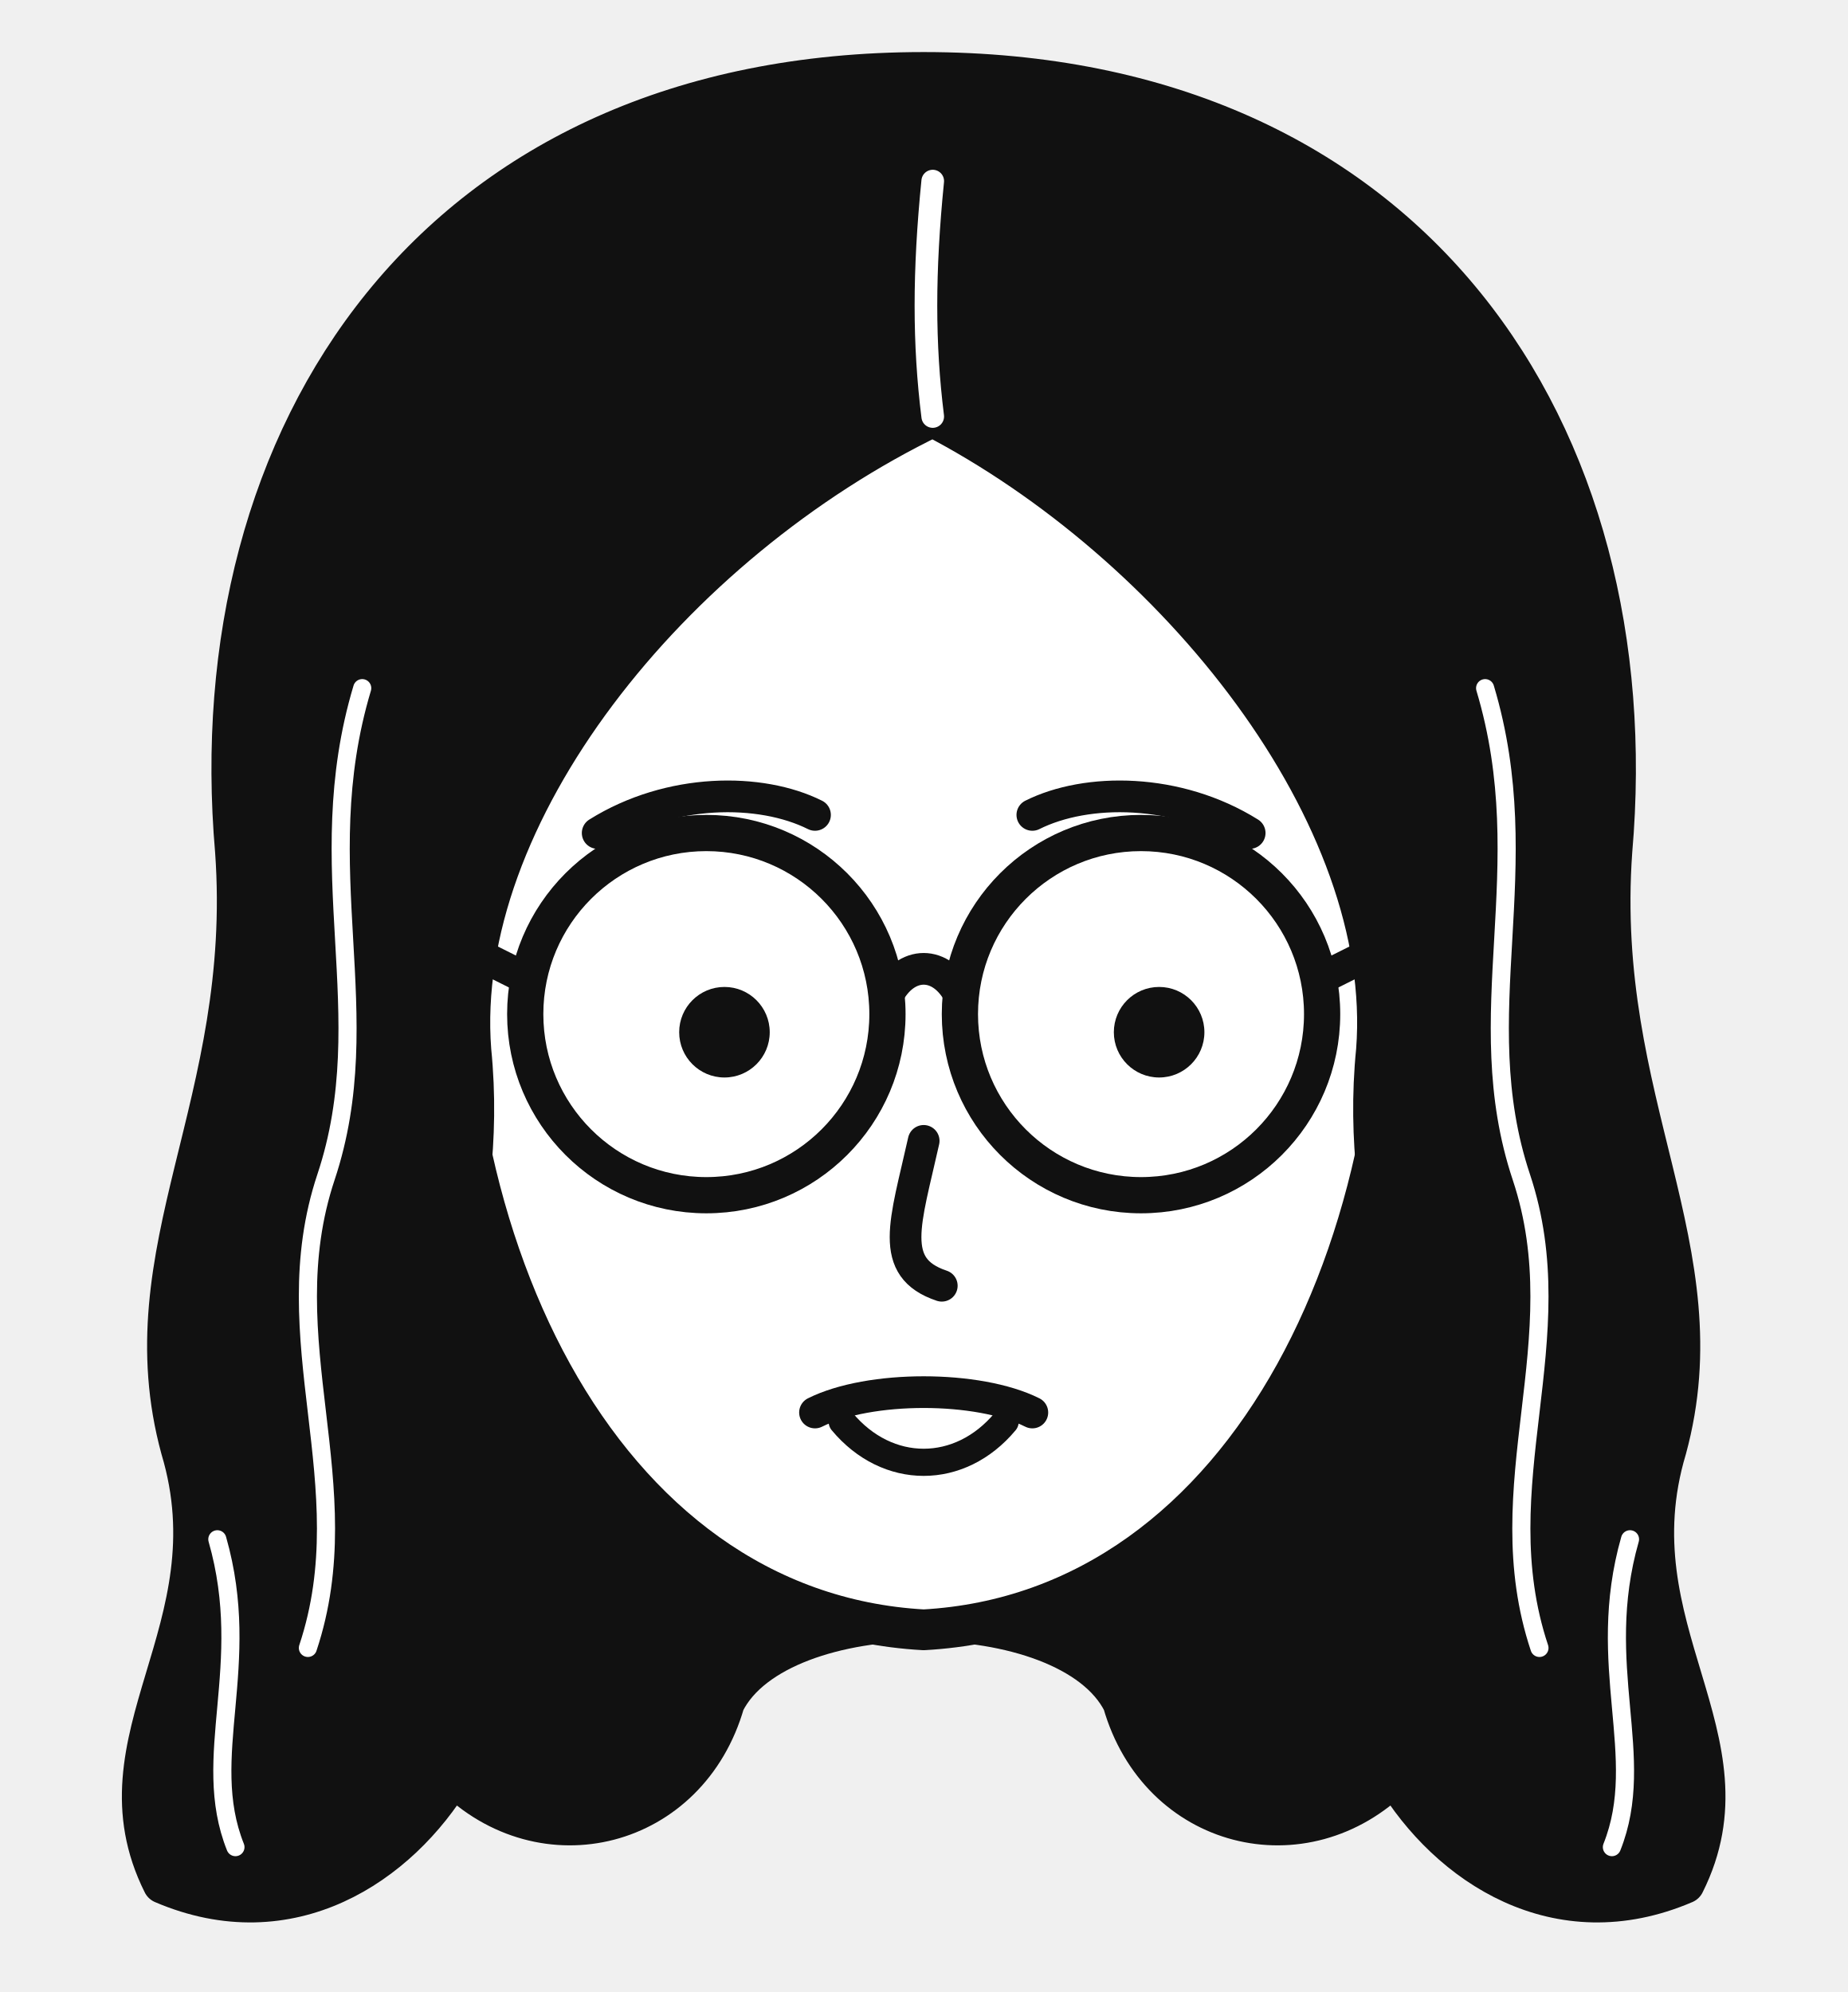
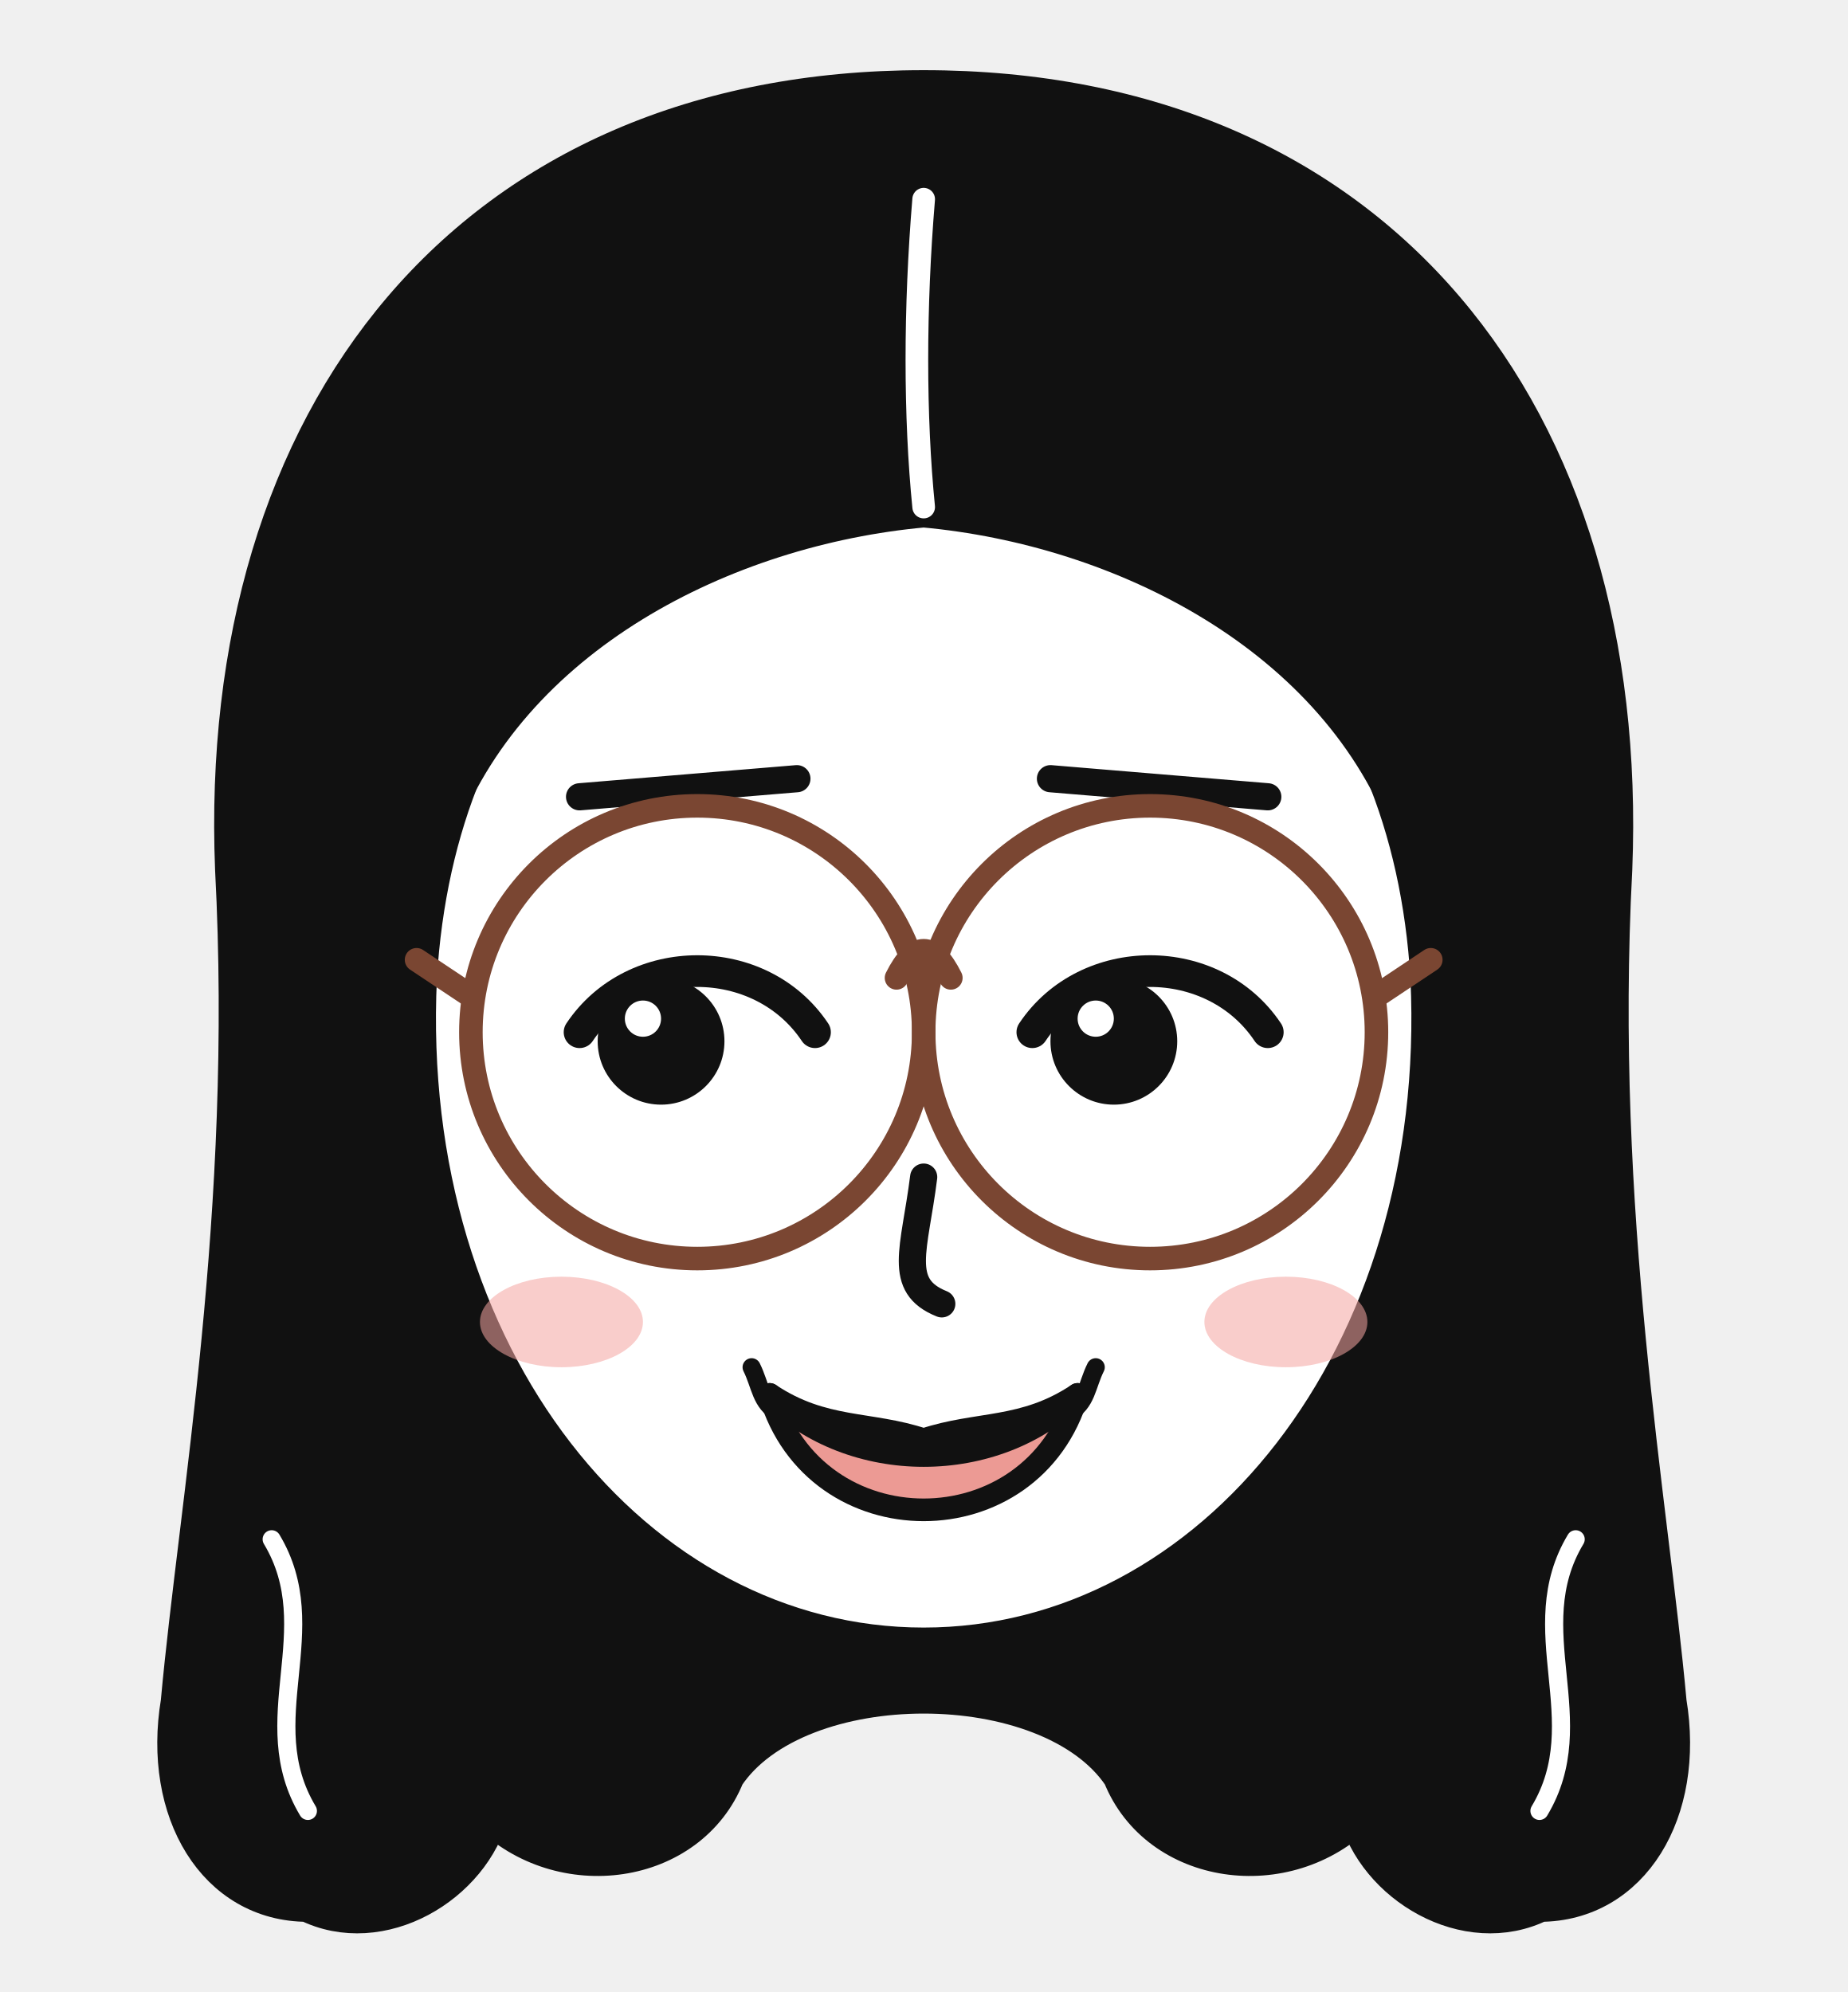
<svg xmlns="http://www.w3.org/2000/svg" viewBox="18 16 204 220" fill="none" stroke="#111" stroke-width="4.5" stroke-linecap="round" stroke-linejoin="round">
-   <path d="M120 24 C 66 24, 40 64, 44 110 C 46 138, 32 154, 38 176 C 44 196, 28 208, 36 224 C 50 230, 62 222, 68 212 C 78 222, 94 218, 98 204 C 104 192, 136 192, 142 204 C 146 218, 162 222, 172 212 C 178 222, 190 230, 204 224 C 212 208, 196 196, 202 176 C 208 154, 194 138, 196 110 C 200 64, 174 24, 120 24 Z" fill="#111" />
-   <path d="M68 108 C 64 152, 84 194, 120 196 C 156 194, 176 152, 172 108 C 168 76, 146 58, 120 58 C 94 58, 72 76, 68 108 Z" fill="#ffffff" />
-   <path d="M120 32 C 82 34, 52 66, 48 110 C 48 128, 40 142, 46 162 C 52 182, 40 196, 50 214 C 58 206, 64 196, 64 182 C 64 166, 72 152, 70 132 C 68 106, 92 76, 121 62 C 148 76, 172 106, 170 132 C 168 152, 176 166, 176 182 C 176 196, 182 206, 190 214 C 200 196, 188 182, 194 162 C 200 142, 192 128, 192 110 C 188 66, 158 34, 120 32 Z" fill="#111" />
-   <path d="M58 92 C 52 112, 60 128, 54 146 C 48 164, 58 180, 52 198" stroke="#ffffff" stroke-width="2" />
-   <path d="M182 92 C 188 112, 180 128, 186 146 C 192 164, 182 180, 188 198" stroke="#ffffff" stroke-width="2" />
-   <path d="M42 186 C 46 200, 40 210, 44 220" stroke="#ffffff" stroke-width="2" />
-   <path d="M198 186 C 194 200, 200 210, 196 220" stroke="#ffffff" stroke-width="2" />
-   <path d="M121 36 C 120 46, 120 54, 121 62" stroke="#ffffff" stroke-width="2.5" />
-   <path d="M84 108 C 92 103, 102 103, 108 106" stroke-width="3.5" />
-   <path d="M132 106 C 138 103, 148 103, 156 108" stroke-width="3.5" />
-   <circle cx="96" cy="128" r="20" stroke-width="4" />
-   <circle cx="144" cy="128" r="20" stroke-width="4" />
-   <path d="M116 126 C 118 122, 122 122, 124 126" stroke-width="3.5" />
-   <path d="M76 124 L 70 121 M164 124 L 170 121" stroke-width="3.5" />
-   <circle cx="98" cy="130" r="5" fill="#111" stroke="none" />
-   <circle cx="146" cy="130" r="5" fill="#111" stroke="none" />
-   <path d="M120 142 C 118 151, 116 156, 122 158" stroke-width="3.5" />
-   <path d="M108 172 C 114 169, 126 169, 132 172" stroke-width="3.5" />
-   <path d="M111 173 C 116 179, 124 179, 129 173" stroke-width="3" />
+   <path d="M120 26 C 70 26, 42 62, 44 112 C 46 150, 40 182, 38 204 C 36 216, 42 226, 52 226 C 60 230, 70 224, 72 216 C 80 224, 94 222, 98 212 C 106 200, 134 200, 142 212 C 146 222, 160 224, 168 216 C 170 224, 180 230, 188 226 C 198 226, 204 216, 202 204 C 200 182, 194 150, 196 112 C 198 62, 170 26, 120 26 Z" fill="#111" />
+   <path d="M64 124 C 62 166, 88 198, 120 198 C 152 198, 178 166, 176 124 C 174 90, 152 68, 120 68 C 88 68, 66 90, 64 124 Z" fill="#ffffff" />
+   <path d="M120 34 C 80 36, 52 68, 50 112 C 48 146, 54 176, 50 206 C 60 200, 64 188, 64 172 C 62 150, 60 126, 66 108 C 74 86, 98 74, 120 72 C 142 74, 166 86, 174 108 C 180 126, 178 150, 176 172 C 176 188, 180 200, 190 206 C 186 176, 192 146, 190 112 C 188 68, 160 36, 120 34 Z" fill="#111" />
+   <path d="M120 38 C 119 50, 119 62, 120 72" stroke="#ffffff" stroke-width="2.5" />
+   <path d="M48 186 C 54 196, 46 206, 52 216" stroke="#ffffff" stroke-width="2" />
+   <path d="M192 186 C 186 196, 194 206, 188 216" stroke="#ffffff" stroke-width="2" />
+   <path d="M82 104 L 106 102" stroke-width="3" />
+   <path d="M134 102 L 158 104" stroke-width="3" />
+   <path d="M82 130 C 88 121, 102 121, 108 130" stroke-width="3.5" />
+   <path d="M132 130 C 138 121, 152 121, 158 130" stroke-width="3.5" />
+   <circle cx="91" cy="131" r="7" fill="#111" stroke="none" />
+   <circle cx="141" cy="131" r="7" fill="#111" stroke="none" />
+   <circle cx="89" cy="128.5" r="2" fill="#fff" stroke="none" />
+   <circle cx="139" cy="128.5" r="2" fill="#fff" stroke="none" />
+   <circle cx="95" cy="130" r="25" stroke="#7a4632" stroke-width="2.6" />
+   <circle cx="145" cy="130" r="25" stroke="#7a4632" stroke-width="2.6" />
+   <path d="M117 124 C 119 120, 121 120, 123 124" stroke="#7a4632" stroke-width="2.6" />
+   <path d="M70 126 L 64 122 M170 126 L 176 122" stroke="#7a4632" stroke-width="2.6" />
+   <path d="M120 146 C 119 154, 117 158, 122 160" stroke-width="3" />
+   <ellipse cx="80" cy="162" rx="9" ry="5" fill="#f4a3a0" fill-opacity="0.55" stroke="none" />
+   <ellipse cx="160" cy="162" rx="9" ry="5" fill="#f4a3a0" fill-opacity="0.55" stroke="none" />
+   <path d="M103 170 C 109 174, 114 173, 120 175 C 126 173, 131 174, 137 170 C 132 187, 108 187, 103 170 Z" fill="#ec9a94" stroke-width="2.5" />
+   <path d="M103 170 C 112 179, 128 179, 137 170" stroke-width="2.5" />
+   <path d="M101 167 C 102 169, 102 171, 104 172 M139 167 C 138 169, 138 171, 136 172" stroke-width="2" />
</svg>
